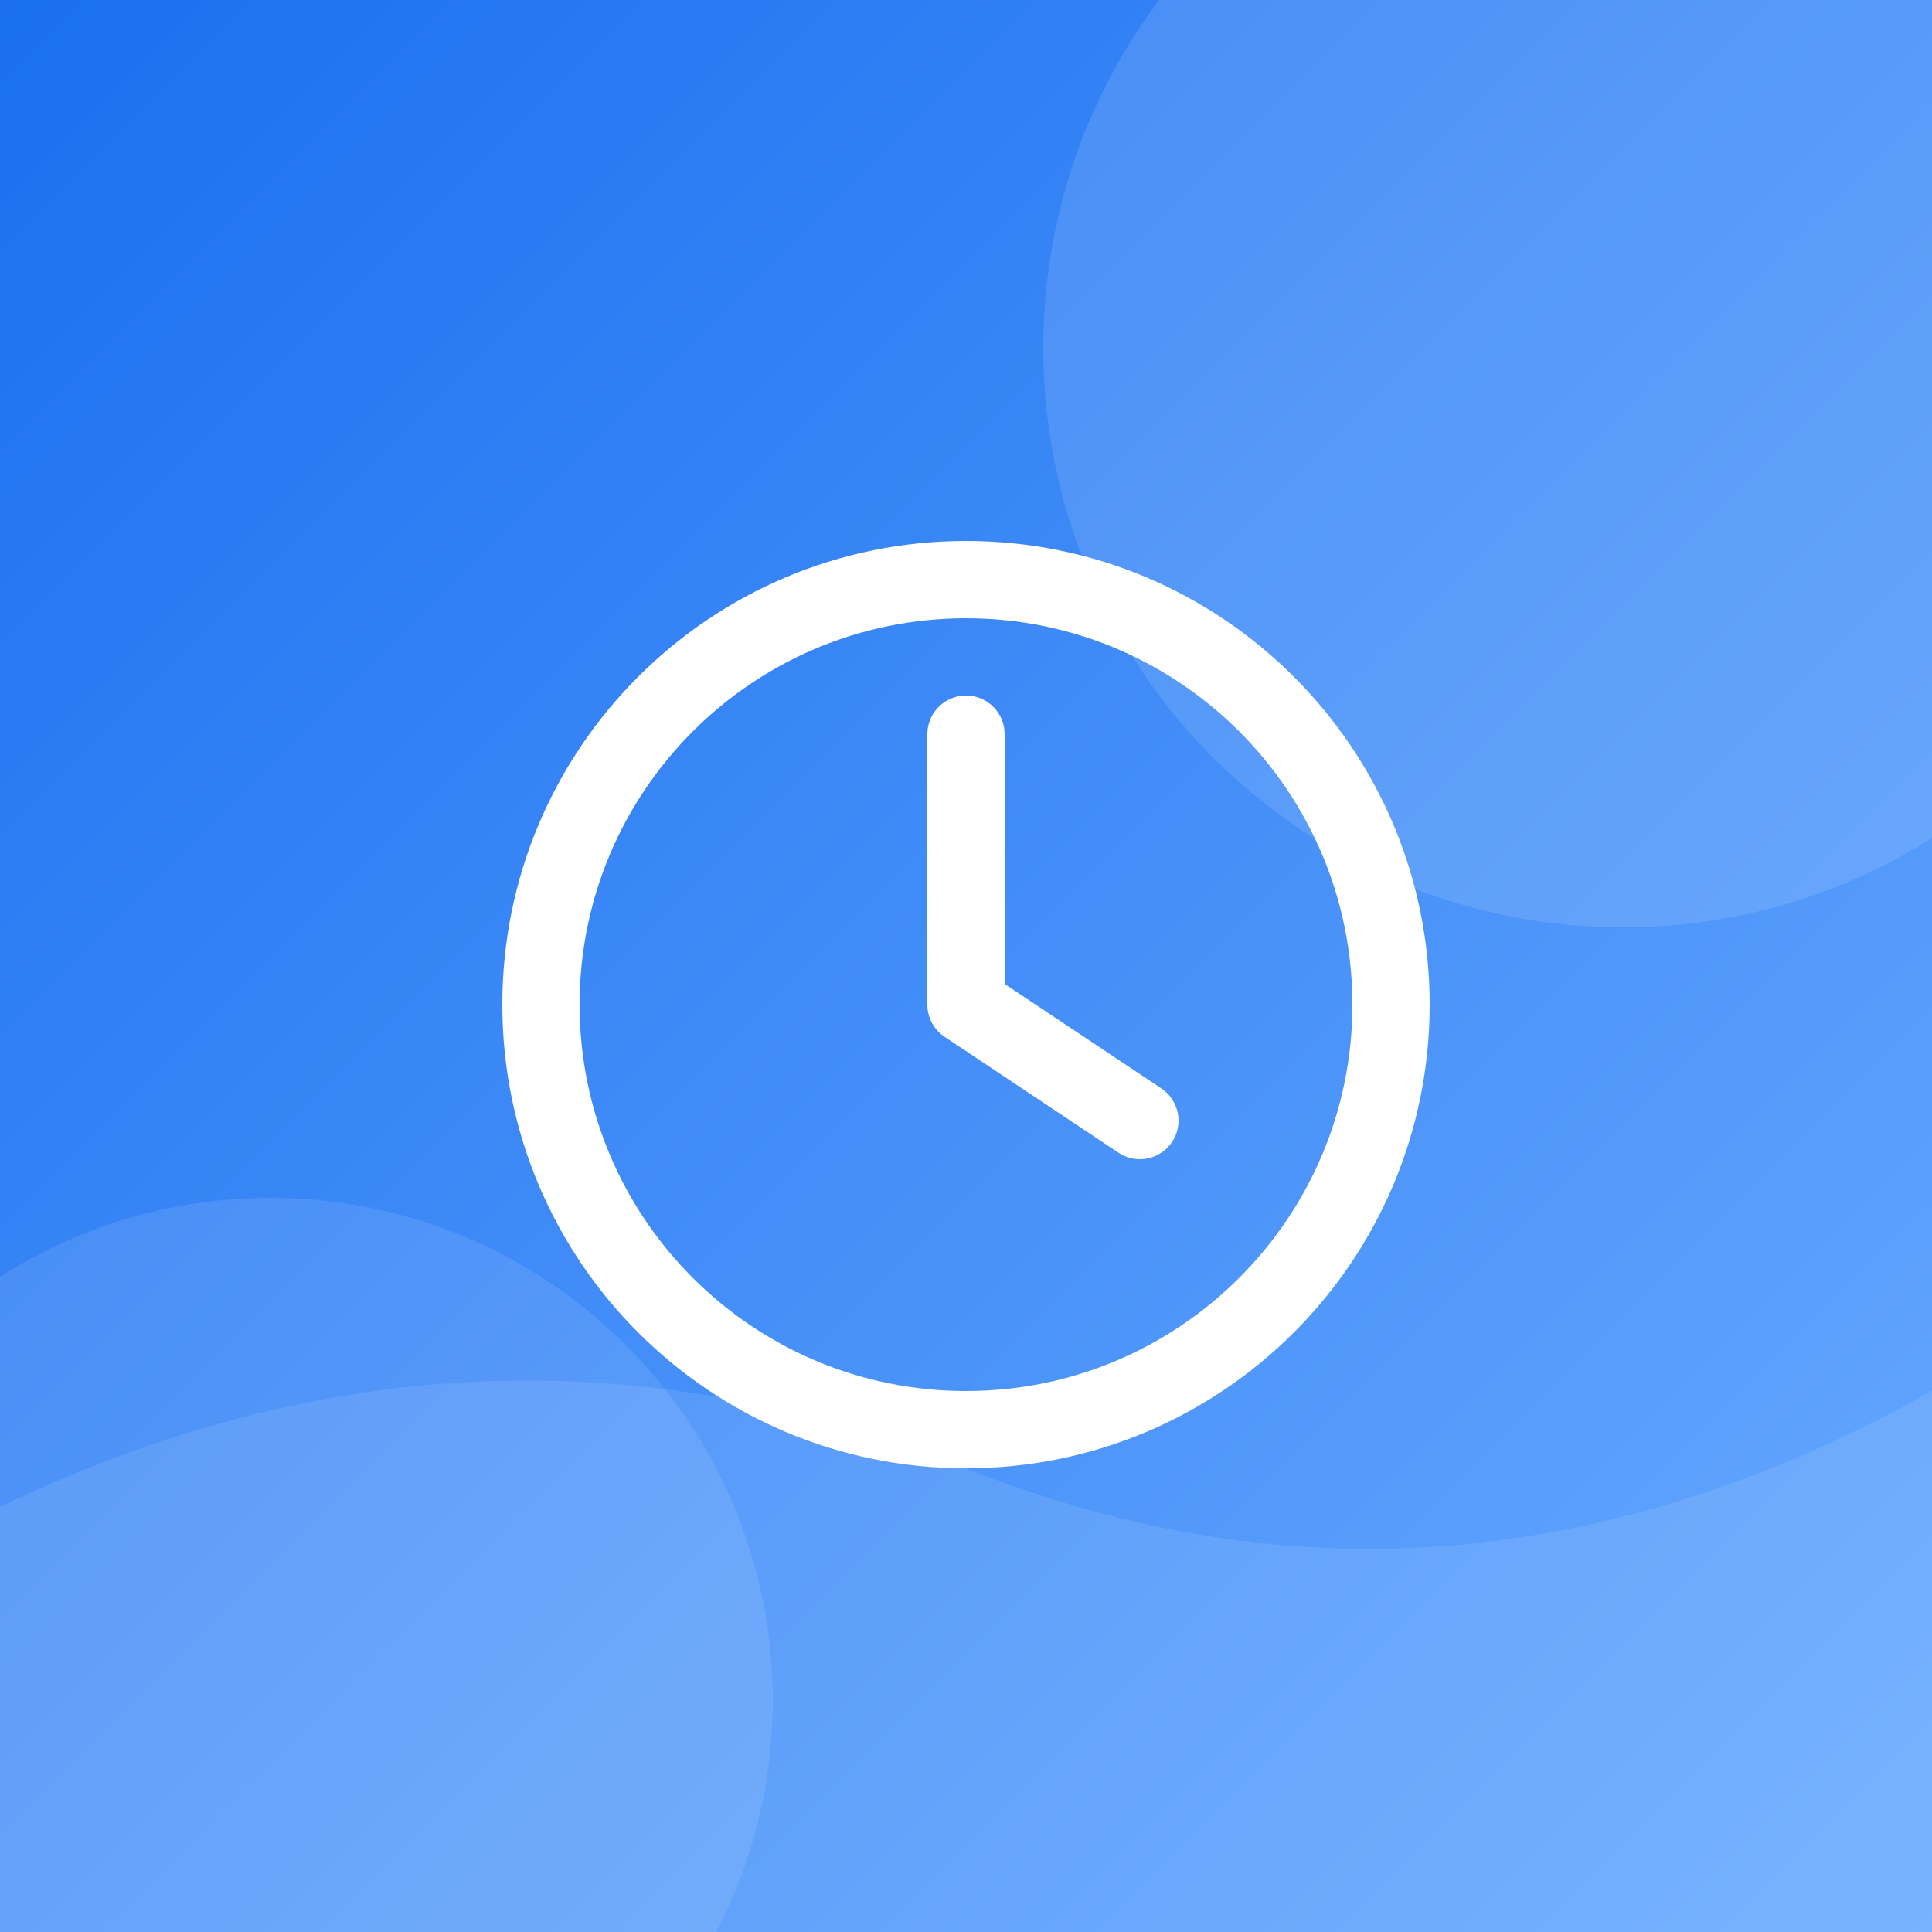
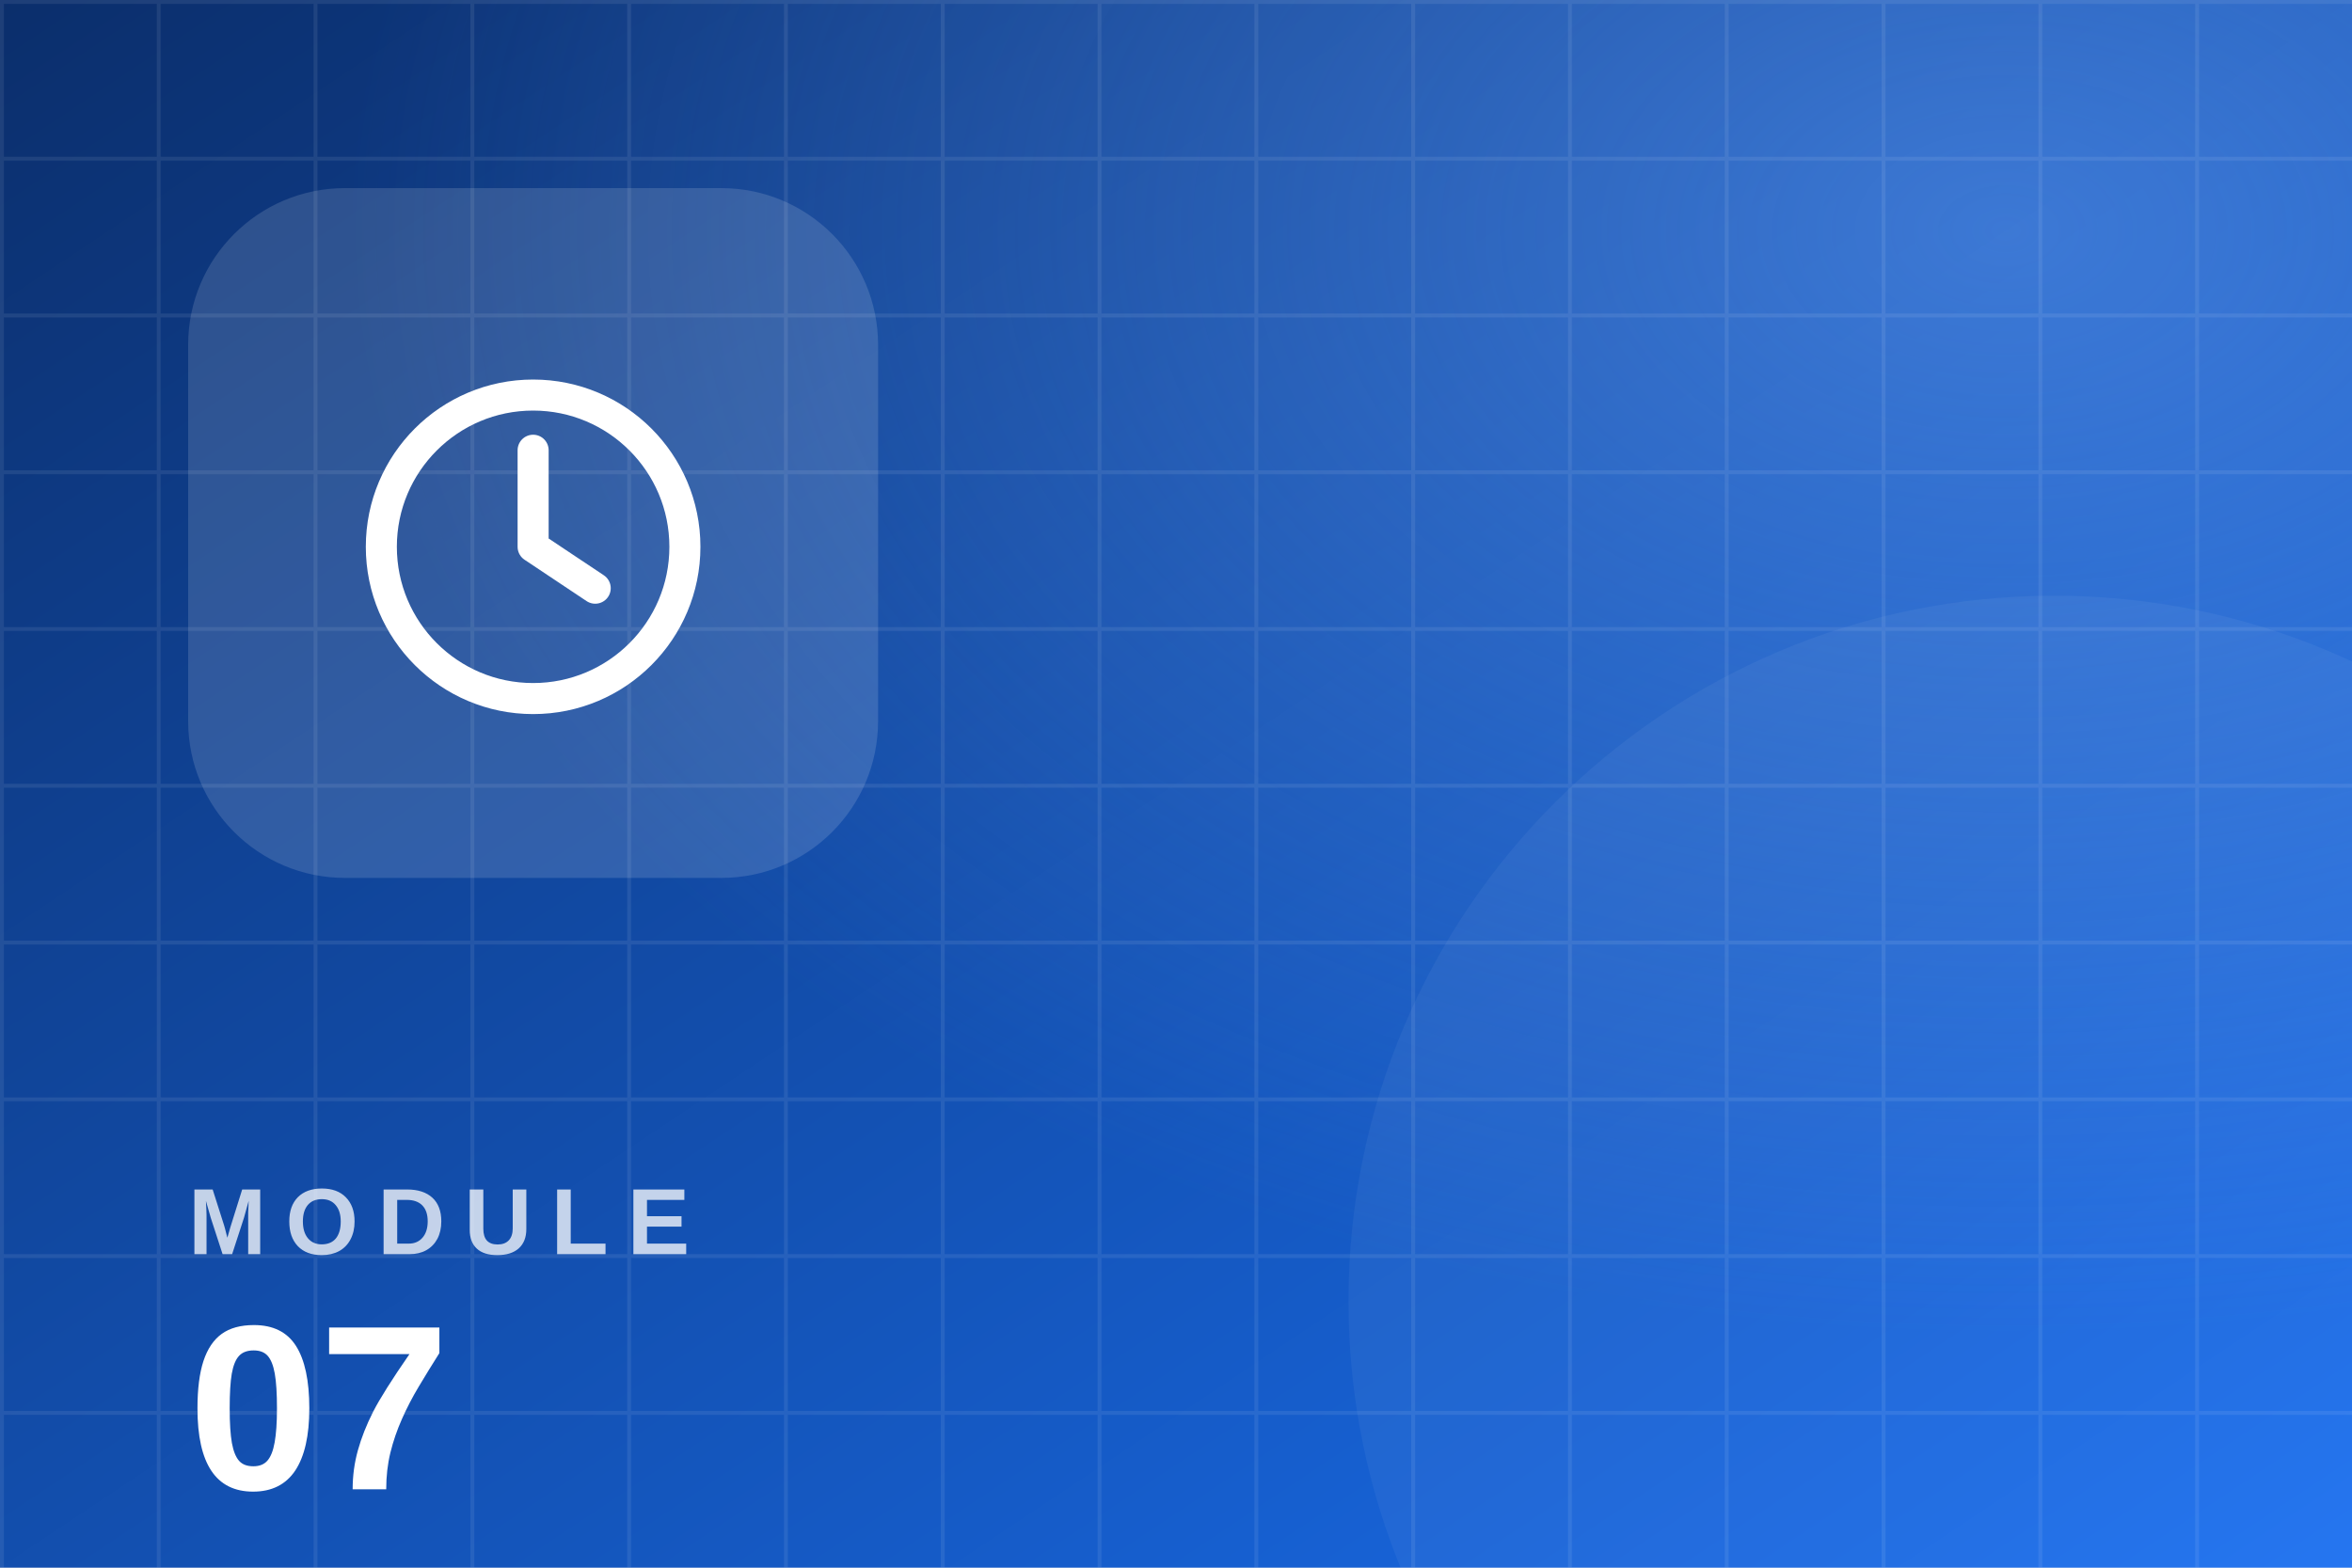
- <svg xmlns="http://www.w3.org/2000/svg" viewBox="0 0 100 100" preserveAspectRatio="xMidYMid slice">
+ <svg xmlns="http://www.w3.org/2000/svg" viewBox="0 0 300 200" preserveAspectRatio="xMidYMid slice">
  <defs>
    <linearGradient id="g" x1="0" y1="0" x2="1" y2="1">
-       <stop offset="0" stop-color="rgb(26,111,240)" />
-       <stop offset="1" stop-color="rgb(106,171,255)" />
+       <stop offset="0" stop-color="#0B2E6B" />
+       <stop offset="1" stop-color="#1A6FF0" />
    </linearGradient>
+     <pattern id="grid" width="20" height="20" patternUnits="userSpaceOnUse">
+       <path d="M20 0H0V20" fill="none" stroke="#fff" stroke-opacity=".08" stroke-width="1" />
+     </pattern>
+     <radialGradient id="glow" cx=".85" cy=".15" r=".7">
+       <stop offset="0" stop-color="#5F9BF5" stop-opacity=".55" />
+       <stop offset="1" stop-color="#5F9BF5" stop-opacity="0" />
+     </radialGradient>
  </defs>
-   <rect width="100" height="100" fill="url(#g)" />
-   <circle cx="84" cy="18" r="30" fill="#fff" opacity=".12" />
-   <circle cx="14" cy="88" r="26" fill="#fff" opacity=".10" />
-   <path d="M0 78 Q25 66 50 76 T100 72 V100 H0z" fill="#fff" opacity=".10" />
-   <g fill="none" stroke="#fff" stroke-width="4" stroke-linecap="round" stroke-linejoin="round">
+   <rect width="300" height="200" fill="url(#g)" />
+   <rect width="300" height="200" fill="url(#glow)" />
+   <rect width="300" height="200" fill="url(#grid)" />
+   <circle cx="262" cy="166" r="90" fill="#fff" fill-opacity=".05" />
+   <rect x="24" y="24" width="88" height="88" rx="20" fill="#fff" fill-opacity=".14" />
+   <g transform="translate(24 24) scale(.88)" fill="none" stroke="#fff" stroke-width="4.5" stroke-linecap="round" stroke-linejoin="round">
    <circle cx="50" cy="52" r="22" />
    <path d="M50 38v14l9 6" />
  </g>
+   <text x="24" y="160" font-family="Poppins, Arial, sans-serif" font-size="12" font-weight="700" letter-spacing="2.4" fill="#fff" fill-opacity=".75">MODULE</text>
+   <text x="24" y="190" font-family="Poppins, Arial, sans-serif" font-size="30" font-weight="800" fill="#fff">07</text>
</svg>
